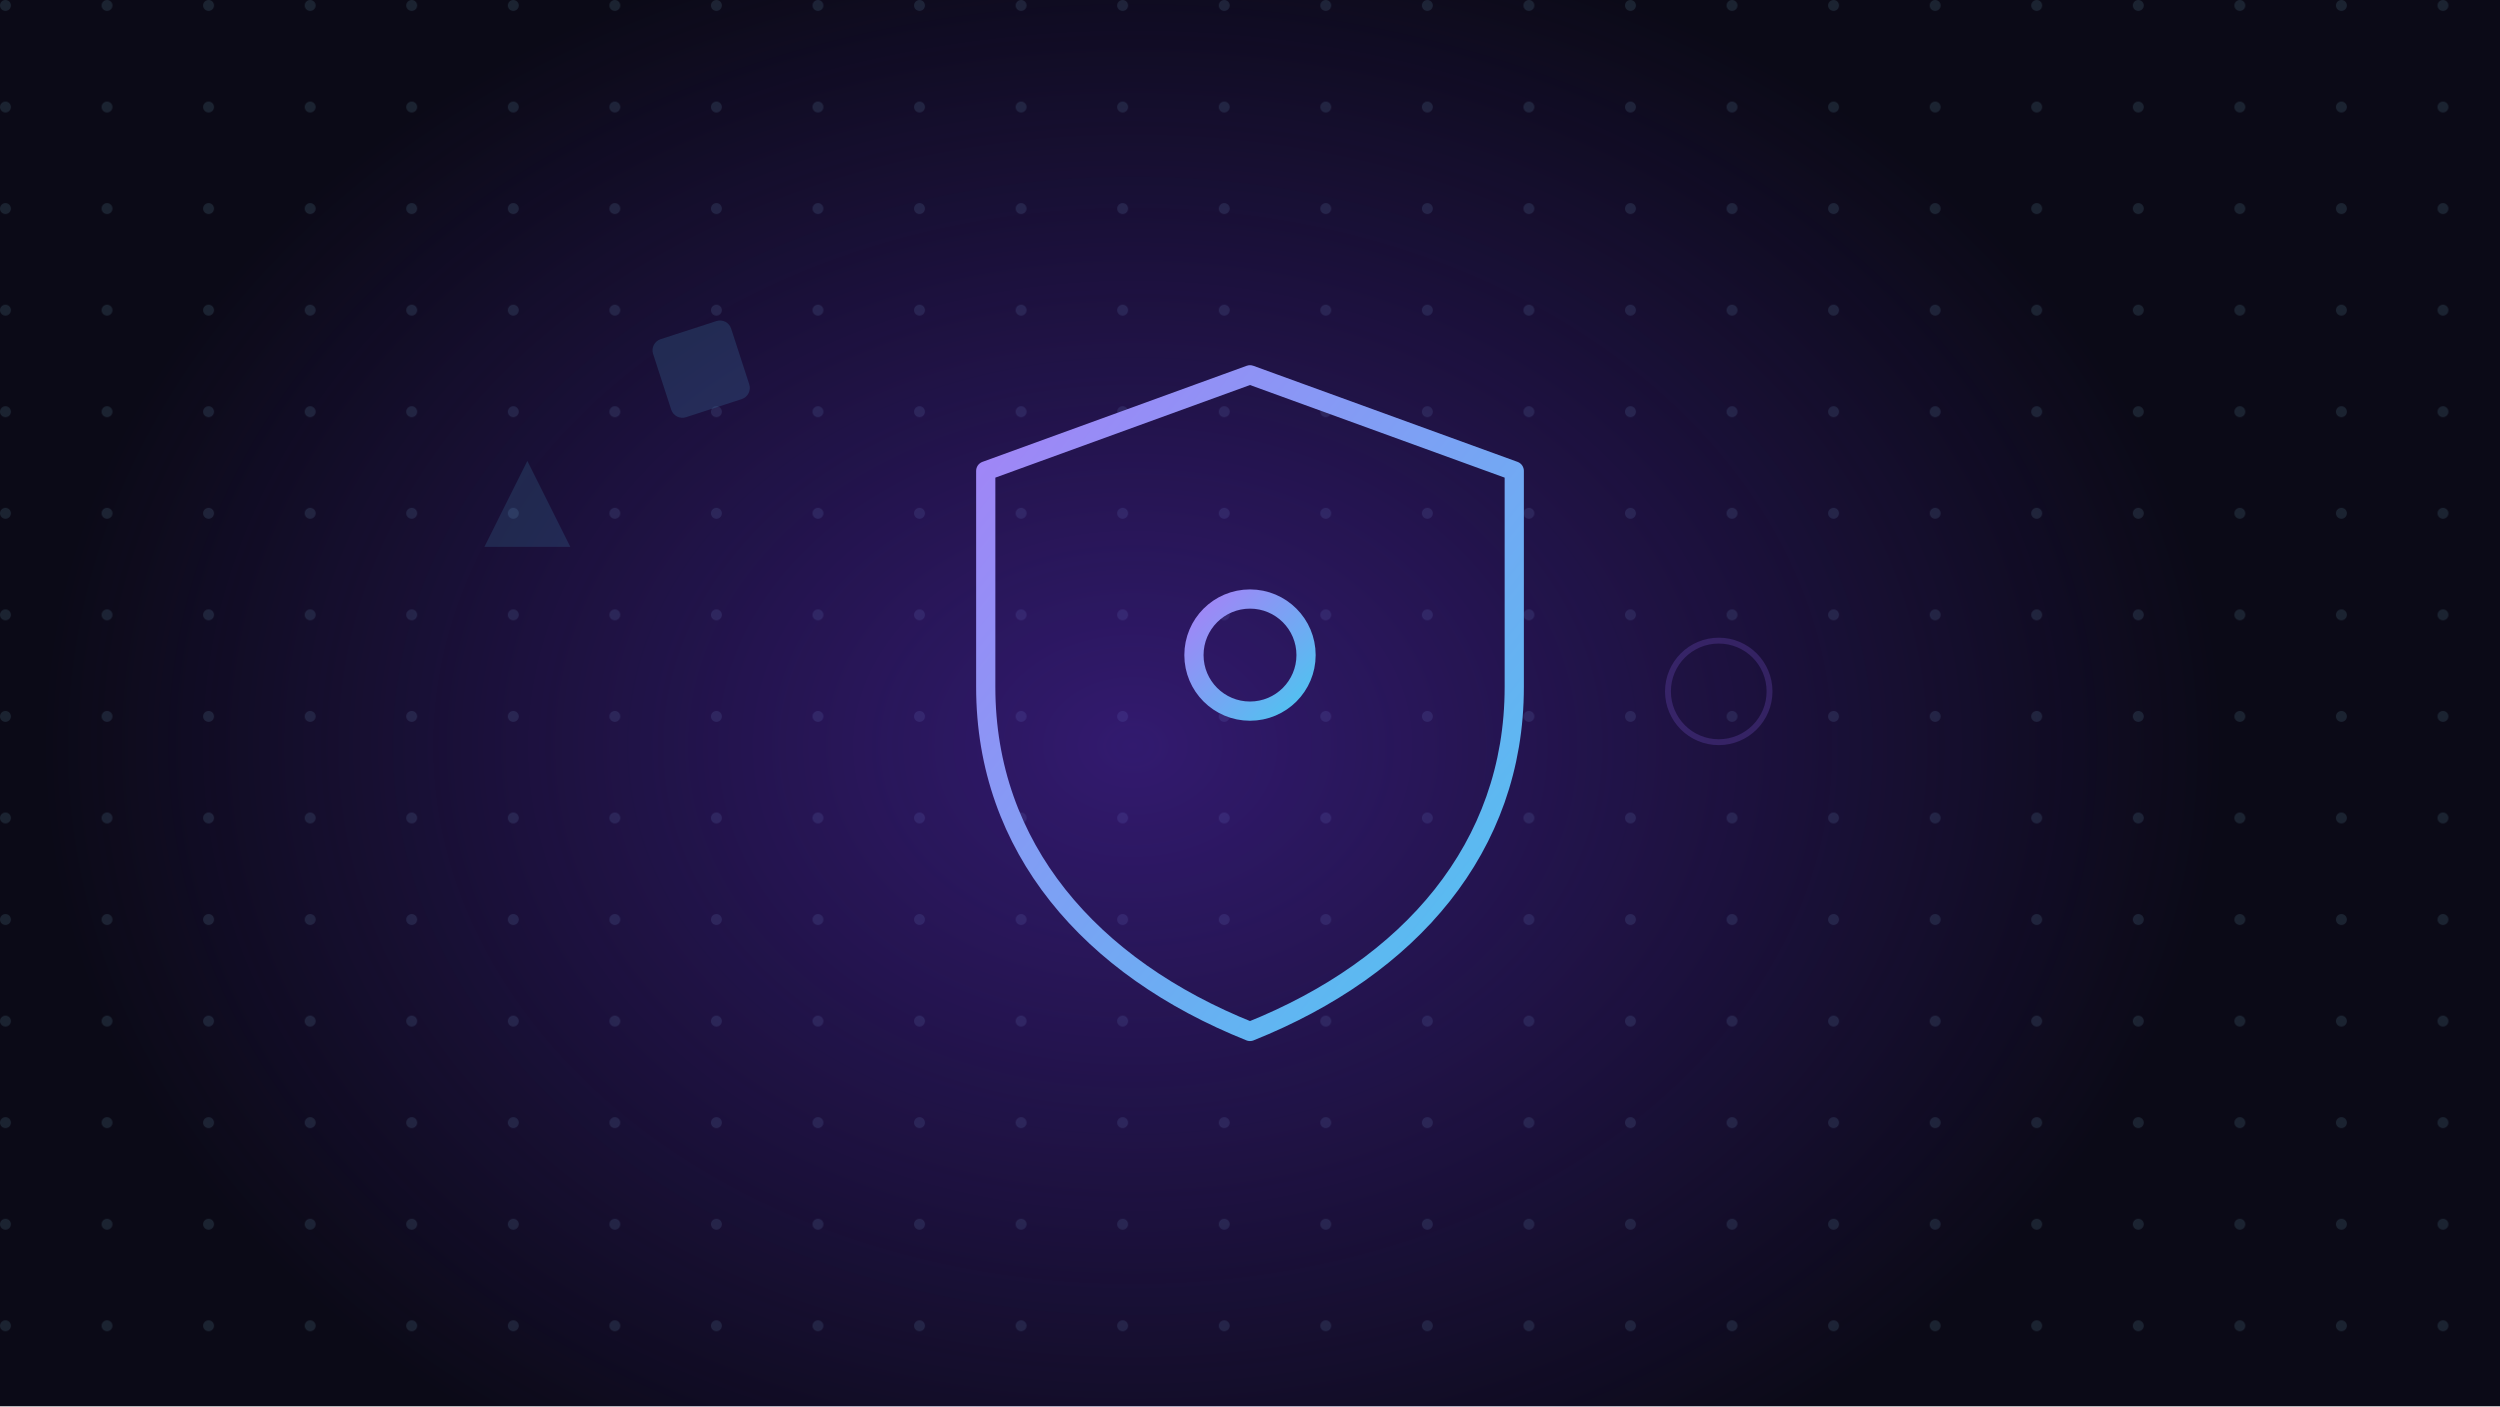
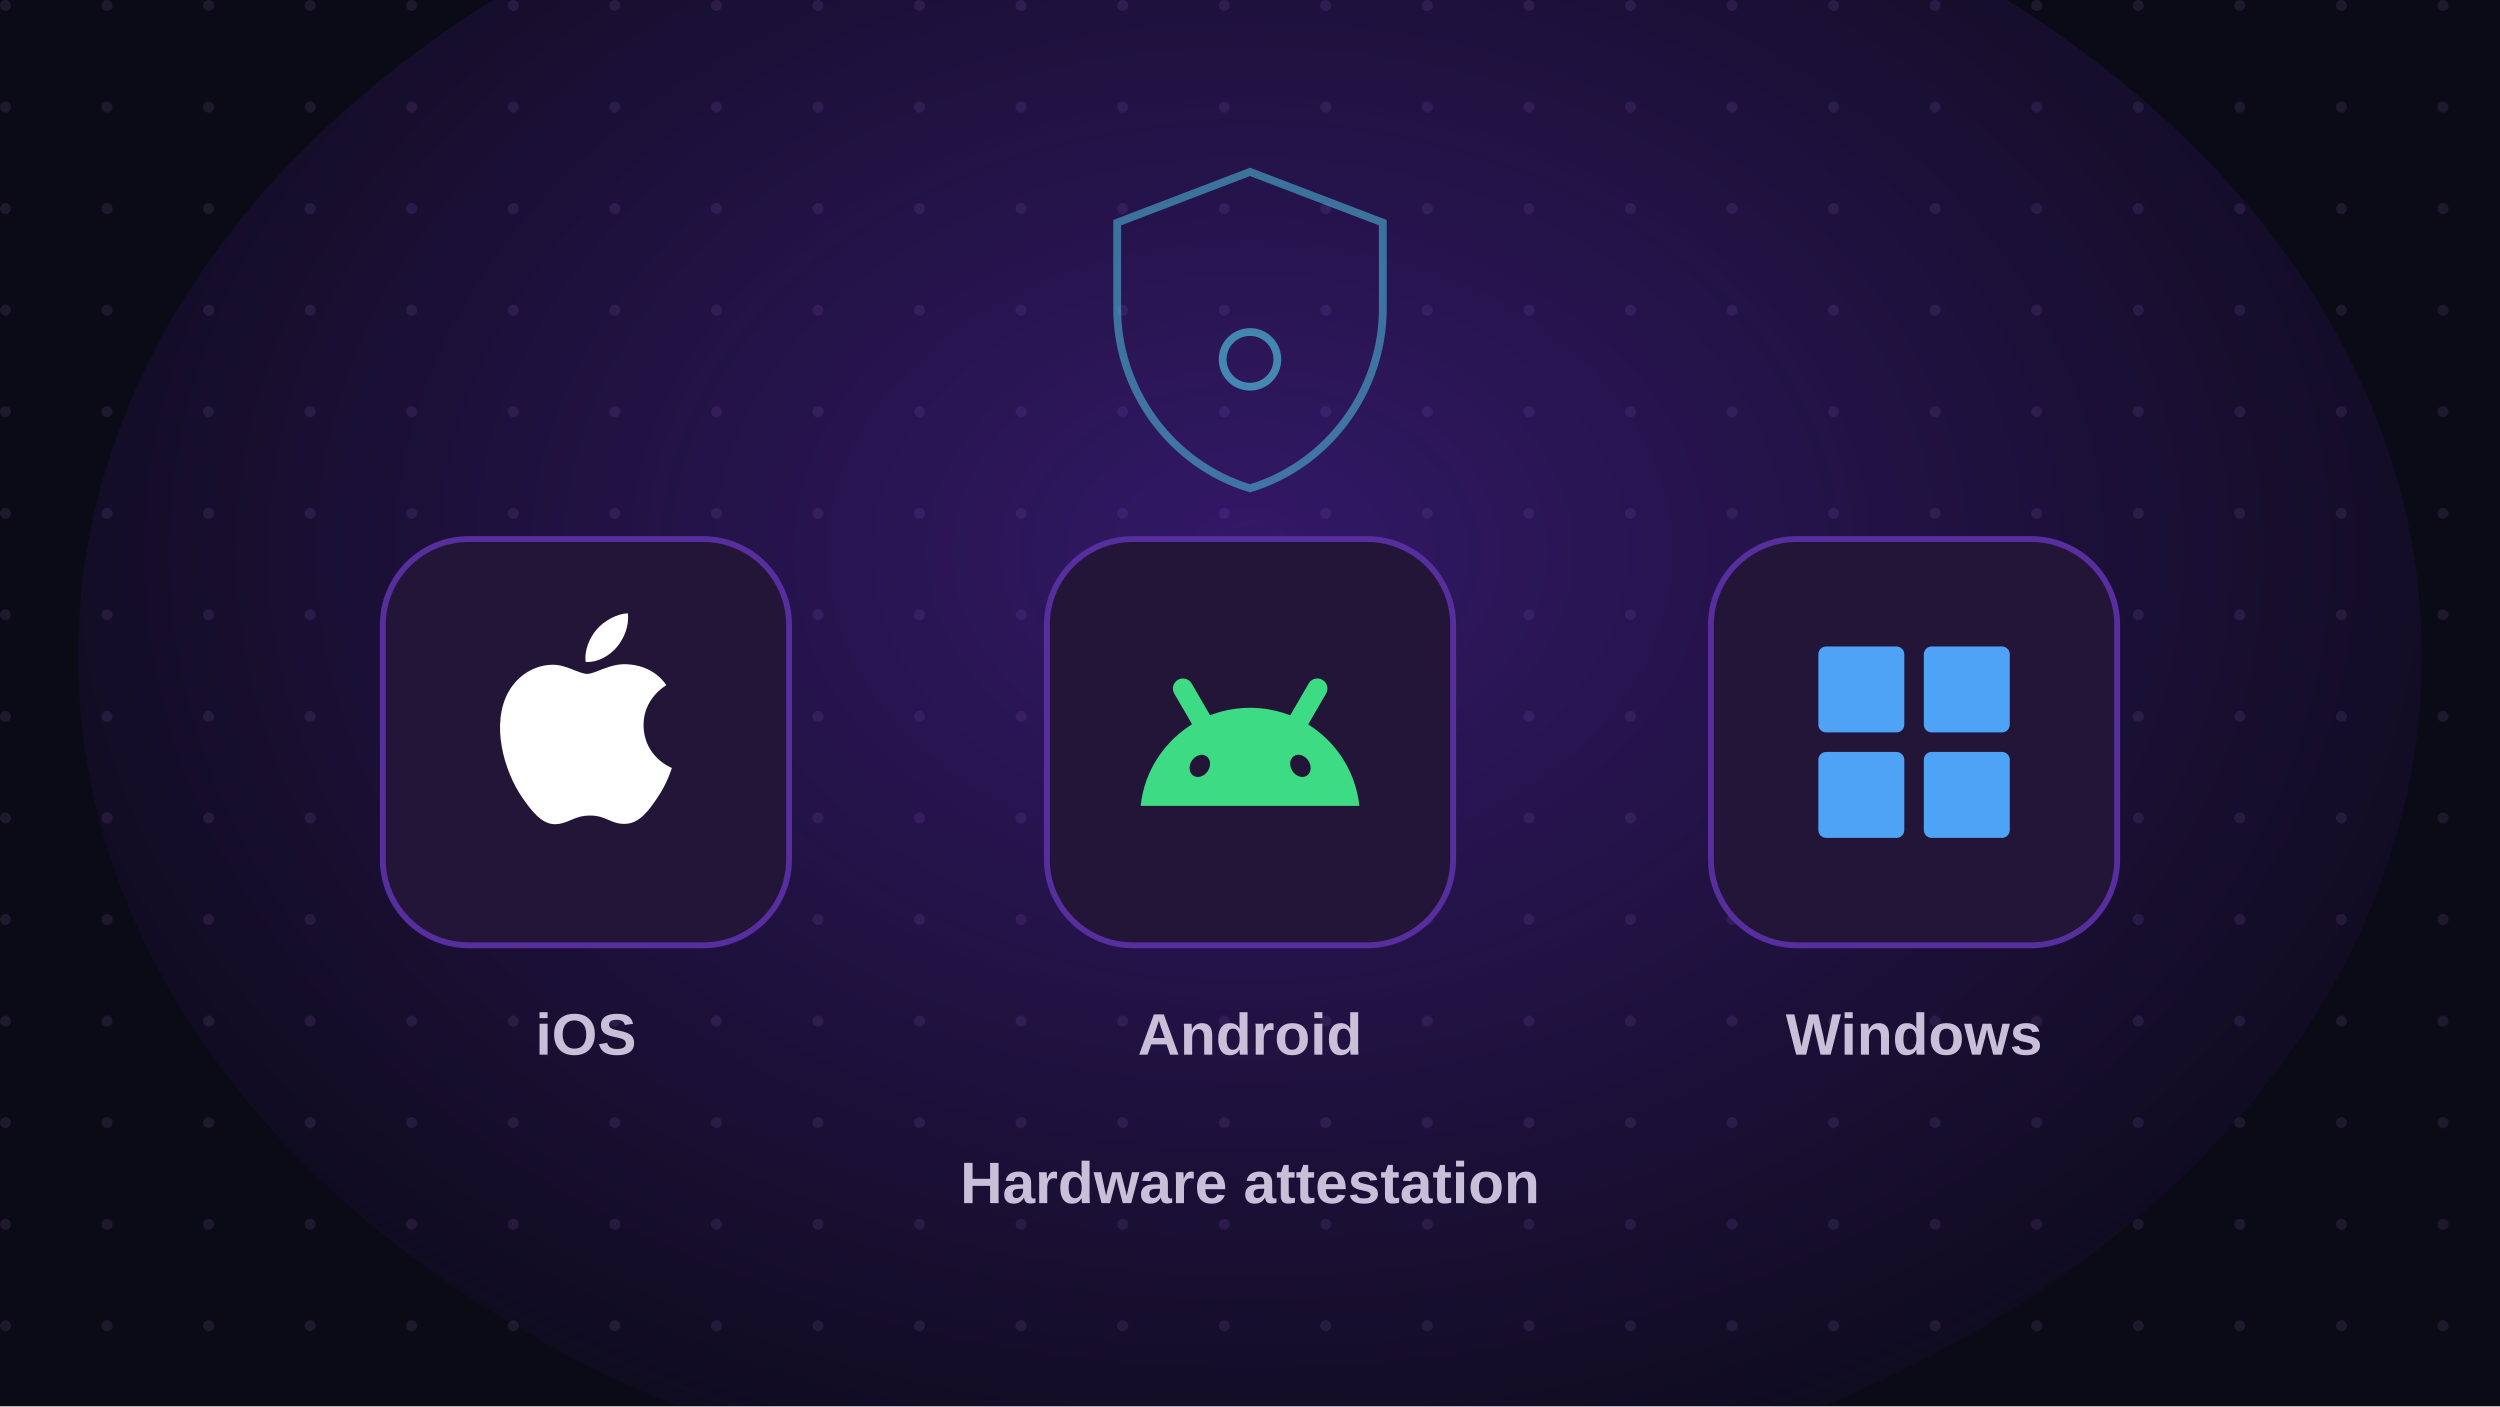
- <svg xmlns="http://www.w3.org/2000/svg" viewBox="0 0 640 360" width="640" height="360" role="img" aria-label="Illustration for attestation">
+ <svg xmlns="http://www.w3.org/2000/svg" viewBox="0 0 640 360" width="640" height="360" role="img" aria-label="Hardware attestation on iOS, Android and Windows">
  <defs>
-     <linearGradient id="s" x1="0" y1="0" x2="1" y2="1">
-       <stop offset="0" stop-color="hsl(258 88% 74%)" />
-       <stop offset="1" stop-color="hsl(196 85% 62%)" />
-     </linearGradient>
-     <radialGradient id="g" cx="0.5" cy="0.5" r="0.5">
-       <stop offset="0" stop-color="hsl(258 80% 55%)" stop-opacity="0.42" />
-       <stop offset="1" stop-color="hsl(258 80% 55%)" stop-opacity="0" />
+     <radialGradient id="g" cx="0.5" cy="0.44" r="0.62">
+       <stop offset="0" stop-color="hsl(262 80% 55%)" stop-opacity="0.38" />
+       <stop offset="1" stop-color="hsl(262 80% 55%)" stop-opacity="0" />
    </radialGradient>
    <pattern id="d" width="26" height="26" patternUnits="userSpaceOnUse">
-       <circle cx="1.4" cy="1.4" r="1.4" fill="hsl(196 60% 70%)" opacity="0.13" />
+       <circle cx="1.4" cy="1.4" r="1.4" fill="hsl(272 60% 70%)" opacity="0.12" />
    </pattern>
  </defs>
  <rect width="640" height="360" fill="#0b0a17" />
  <rect width="640" height="360" fill="url(#d)" />
-   <ellipse cx="290" cy="191" rx="282" ry="216" fill="url(#g)" />
-   <rect x="169" y="84" width="21" height="21" rx="3" transform="rotate(72 179.5 94.5)" fill="hsl(196 80% 62%)" opacity="0.16" />
-   <circle cx="440" cy="177" r="13" fill="none" stroke="hsl(258 80% 66%)" stroke-width="1.5" opacity="0.22" />
-   <path d="M124 140 135 118 146 140Z" fill="hsl(196 80% 62%)" opacity="0.14" />
-   <g transform="translate(217.5 77.5) scale(2.05)" fill="none" stroke="url(#s)" stroke-width="2.4" stroke-linecap="round" stroke-linejoin="round" vector-effect="non-scaling-stroke">
-     <path d="M50 9 83 21v27c0 20-13 35-33 43-20-8-33-23-33-43V21Z" />
-     <path d="M50 37a7 7 0 1 1 0 14 7 7 0 0 1 0-14Z" />
-     <path d="M50 51v13" />
+   <ellipse cx="320" cy="168" rx="300" ry="220" fill="url(#g)" />
+   <path d="M320 44 l34 13 v22 c0 21-14 40-34 46 -20-6-34-25-34-46 V57Z" fill="none" stroke="hsl(190 80% 62%)" stroke-width="2" opacity="0.5" />
+   <circle cx="320" cy="92" r="7" fill="none" stroke="hsl(190 80% 62%)" stroke-width="2" opacity="0.6" />
+   <rect x="98" y="138" width="104" height="104" rx="22" fill="hsl(262 45% 15%)" stroke="hsl(262 55% 40%)" stroke-width="1.5" />
+   <rect x="268" y="138" width="104" height="104" rx="22" fill="hsl(262 45% 15%)" stroke="hsl(262 55% 40%)" stroke-width="1.5" />
+   <rect x="438" y="138" width="104" height="104" rx="22" fill="hsl(262 45% 15%)" stroke="hsl(262 55% 40%)" stroke-width="1.5" />
+   <g transform="translate(123.0 157.0) scale(2.25)">
+     <path d="M12.152 6.896c-.948 0-2.415-1.078-3.96-1.04-2.04.027-3.91 1.183-4.961 3.014-2.117 3.675-.546 9.103 1.519 12.09 1.013 1.454 2.208 3.09 3.792 3.039 1.52-.065 2.09-.987 3.935-.987 1.831 0 2.35.987 3.96.948 1.637-.026 2.676-1.48 3.676-2.948 1.156-1.688 1.636-3.325 1.662-3.415-.039-.013-3.182-1.221-3.22-4.857-.026-3.04 2.48-4.494 2.597-4.559-1.429-2.09-3.623-2.324-4.39-2.376-2-.156-3.675 1.09-4.61 1.09zM15.53 3.83c.843-1.012 1.4-2.427 1.245-3.83-1.207.052-2.662.805-3.532 1.818-.78.896-1.454 2.338-1.273 3.714 1.338.104 2.715-.688 3.559-1.701" fill="#ffffff" />
  </g>
+   <g transform="translate(292.0 162.0) scale(2.3333)">
+     <path d="M18.439 5.559c-.675 1.166-1.352 2.332-2.027 3.498-.037-.015-.074-.029-.111-.043-1.825-.696-3.484-.8-4.42-.787-1.855.018-3.354.464-4.26.82-.084-.149-1.753-3.021-2.022-3.486a1.145 1.145 0 0 0-.141-.191c-.331-.364-.905-.486-1.379-.203-.475.282-.714.936-.389 1.502 1.947 3.37-.097-.216 1.947 3.359.017.031-.495.264-1.393 1.018C2.899 12.176.452 14.772 0 18.99h24c-.119-1.111-.369-2.099-.746-3.068-.744-1.912-1.843-3.293-2.74-4.184a12.105 12.105 0 0 0-2.131-1.688c.659-1.122 1.312-2.256 1.965-3.385.208-.361.189-.796-.008-1.119a1.1 1.1 0 0 0-.852-.533c-.522-.054-.939.313-1.049.545zm-.039 8.461c.394.593.324 1.331-.156 1.65-.48.32-1.188.099-1.582-.494-.394-.593-.324-1.331.156-1.65.473-.315 1.181-.109 1.582.494zM7.207 13.527c.48.32.551 1.058.156 1.65-.394.593-1.104.814-1.584.494-.48-.32-.55-1.058-.156-1.65.401-.602 1.109-.811 1.584-.494z" fill="#3DDC84" />
+   </g>
+   <g fill="#4FA3F7">
+     <rect x="465.5" y="165.5" width="22" height="22" rx="2" />
+     <rect x="492.5" y="165.5" width="22" height="22" rx="2" />
+     <rect x="465.5" y="192.5" width="22" height="22" rx="2" />
+     <rect x="492.5" y="192.5" width="22" height="22" rx="2" />
+   </g>
+   <text x="150" y="270" text-anchor="middle" font-family="Arial, sans-serif" font-size="15" font-weight="600" fill="hsl(262 25% 80%)">iOS</text>
+   <text x="320" y="270" text-anchor="middle" font-family="Arial, sans-serif" font-size="15" font-weight="600" fill="hsl(262 25% 80%)">Android</text>
+   <text x="490" y="270" text-anchor="middle" font-family="Arial, sans-serif" font-size="15" font-weight="600" fill="hsl(262 25% 80%)">Windows</text>
+   <text x="320" y="308" text-anchor="middle" font-family="Arial, sans-serif" font-size="15" font-weight="600" fill="hsl(262 25% 80%)">Hardware attestation</text>
</svg>
